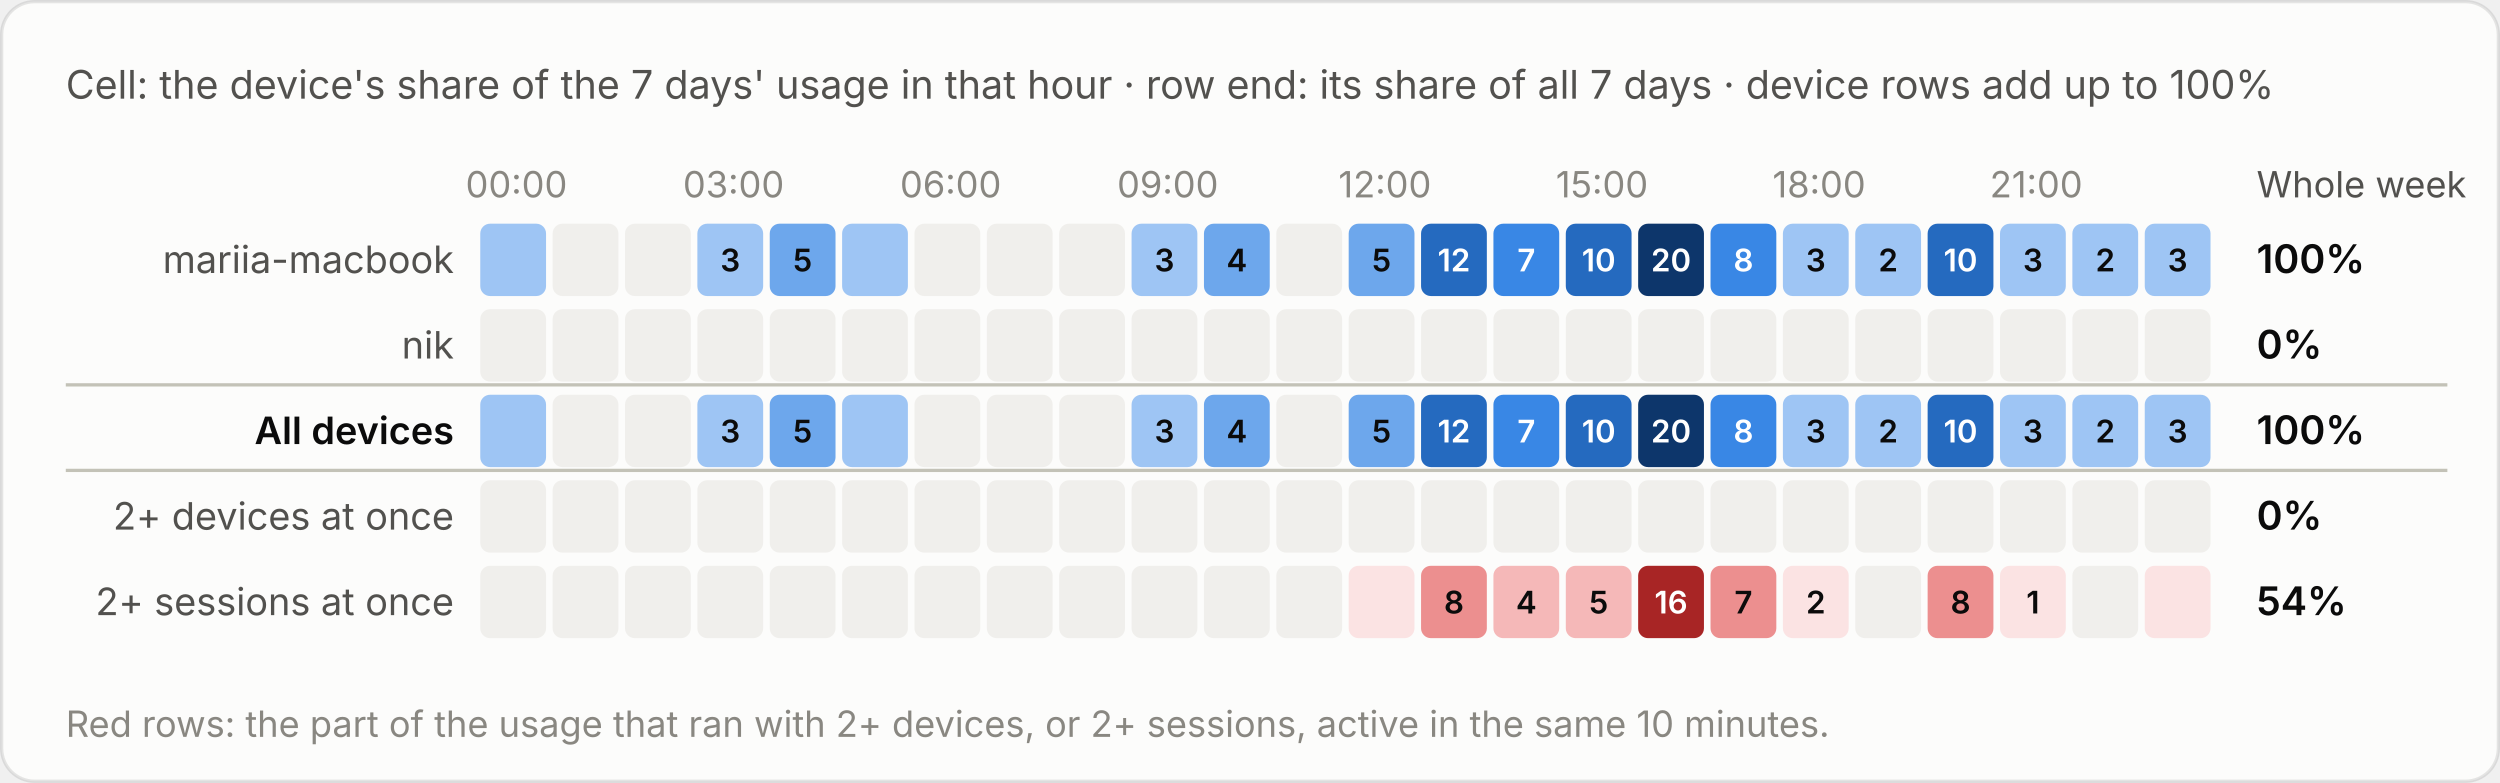
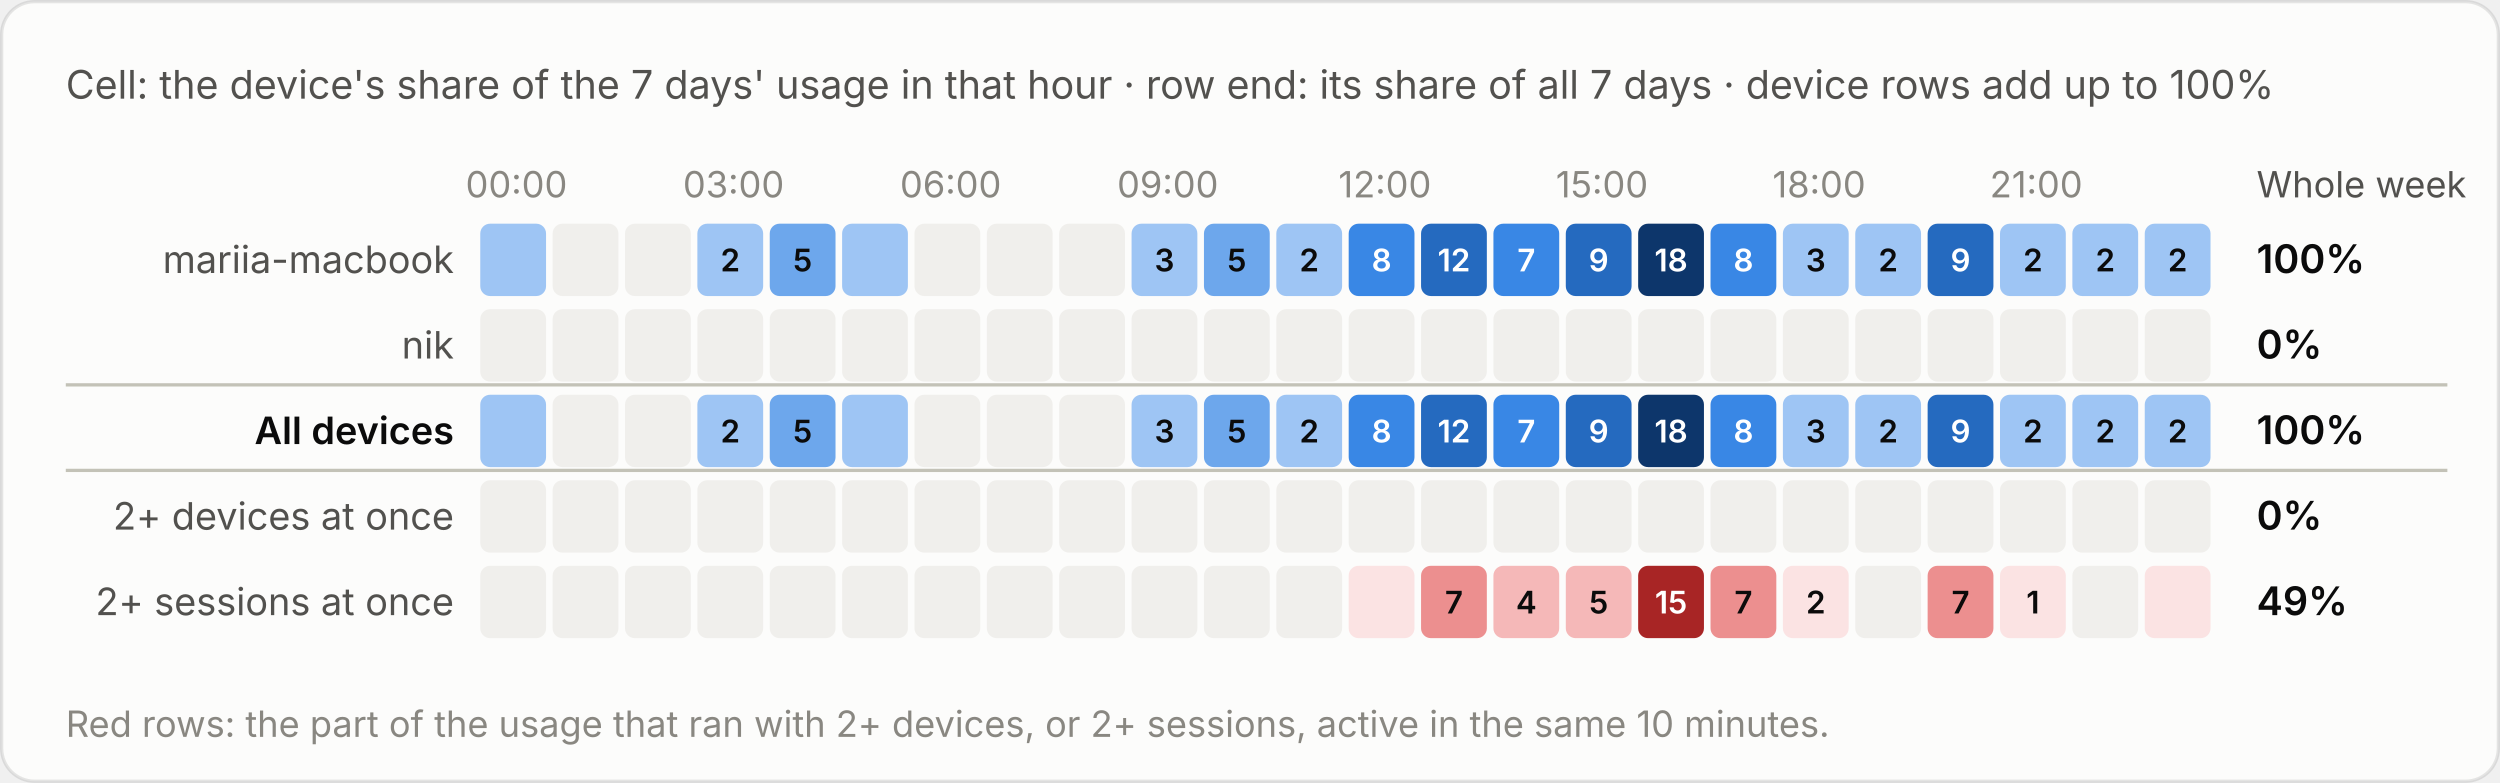
<svg xmlns="http://www.w3.org/2000/svg" viewBox="0 0 760 238" width="760" height="238" role="img" aria-label="Cell: the device's share of the 7 days' usage in that hour · row end: its share of all 7 days · device rows add up to 100%">
  <style>text{font-family:system-ui,-apple-system,"Segoe UI",sans-serif;font-variant-numeric:tabular-nums}.bg{fill:#fcfcfb;stroke:rgba(11,11,11,.10)}.tp{fill:#0b0b0b}.ts{fill:#52514e}.tm{fill:#898781}.grid{stroke:#e1e0d9;stroke-width:1}.base{stroke:#c3c2b7;stroke-width:1}.so{fill:#b5b3ad}.lo{stroke:#b5b3ad}.qe{fill:#f0efec}.ring{stroke:#fcfcfb}.area{fill-opacity:.1}.s0{fill:#2a78d6}.l0{stroke:#2a78d6}.s1{fill:#eb6834}.l1{stroke:#eb6834}.s2{fill:#1baf7a}.l2{stroke:#1baf7a}.s3{fill:#eda100}.l3{stroke:#eda100}.s4{fill:#e87ba4}.l4{stroke:#e87ba4}.s5{fill:#008300}.l5{stroke:#008300}.s6{fill:#4a3aa7}.l6{stroke:#4a3aa7}.s7{fill:#e34948}.l7{stroke:#e34948}.q0{fill:#cde2fb}.q1{fill:#9ec5f4}.q2{fill:#6da7ec}.q3{fill:#3987e5}.q4{fill:#256abf}.q5{fill:#184f95}.q6{fill:#0d366b}.r0{fill:#f8d4d4}.r1{fill:#ec8f8f}.r2{fill:#c42f2f}.a0{fill:#fbe3e3}.a1{fill:#f5b8b8}.a2{fill:#ec8f8f}.a3{fill:#d65252}.a4{fill:#a82525}.tq0{fill:#0b0b0b}.tq1{fill:#0b0b0b}.tq2{fill:#0b0b0b}.tq3{fill:#ffffff}.tq4{fill:#ffffff}.tq5{fill:#ffffff}.tq6{fill:#ffffff}.tr0{fill:#0b0b0b}.tr1{fill:#0b0b0b}.tr2{fill:#ffffff}.ta0{fill:#0b0b0b}.ta1{fill:#0b0b0b}.ta2{fill:#0b0b0b}.ta3{fill:#ffffff}.ta4{fill:#ffffff}.tw{fill:#ffffff}@media (prefers-color-scheme:dark){.bg{fill:#1a1a19;stroke:rgba(255,255,255,.10)}.tp{fill:#fff}.ts{fill:#c3c2b7}.tm{fill:#898781}.grid{stroke:#2c2c2a}.base{stroke:#383835}.so{fill:#5c5b57}.lo{stroke:#5c5b57}.qe{fill:#262624}.ring{stroke:#1a1a19}.s0{fill:#3987e5}.l0{stroke:#3987e5}.s1{fill:#d95926}.l1{stroke:#d95926}.s2{fill:#199e70}.l2{stroke:#199e70}.s3{fill:#c98500}.l3{stroke:#c98500}.s4{fill:#d55181}.l4{stroke:#d55181}.s5{fill:#008300}.l5{stroke:#008300}.s6{fill:#9085e9}.l6{stroke:#9085e9}.s7{fill:#e66767}.l7{stroke:#e66767}.q0{fill:#16263a}.q1{fill:#123a66}.q2{fill:#184f95}.q3{fill:#256abf}.q4{fill:#3987e5}.q5{fill:#6da7ec}.q6{fill:#b7d3f6}.r0{fill:#4a2023}.r1{fill:#8c2c2f}.r2{fill:#e25555}.a0{fill:#3a1a1c}.a1{fill:#5e2427}.a2{fill:#8c2c2f}.a3{fill:#c43c3f}.a4{fill:#f07070}.tq0{fill:#ffffff}.tq1{fill:#ffffff}.tq2{fill:#ffffff}.tq3{fill:#ffffff}.tq4{fill:#ffffff}.tq5{fill:#0b0b0b}.tq6{fill:#0b0b0b}.tr0{fill:#ffffff}.tr1{fill:#ffffff}.tr2{fill:#ffffff}.ta0{fill:#ffffff}.ta1{fill:#ffffff}.ta2{fill:#ffffff}.ta3{fill:#ffffff}.ta4{fill:#0b0b0b}.tw{fill:#ffffff}}</style>
  <rect class="bg" x=".5" y=".5" width="759" height="237" rx="10" />
  <text class="ts" x="20" y="30" font-size="12">Cell: the device's share of the 7 days' usage in that hour · row end: its share of all 7 days · device rows add up to 100%</text>
  <g transform="translate(0,-20)">
    <text class="tm" x="157.0" y="80" font-size="11" text-anchor="middle">00:00</text>
    <text class="tm" x="223.0" y="80" font-size="11" text-anchor="middle">03:00</text>
    <text class="tm" x="289.0" y="80" font-size="11" text-anchor="middle">06:00</text>
    <text class="tm" x="355.0" y="80" font-size="11" text-anchor="middle">09:00</text>
    <text class="tm" x="421.0" y="80" font-size="11" text-anchor="middle">12:00</text>
    <text class="tm" x="487.0" y="80" font-size="11" text-anchor="middle">15:00</text>
    <text class="tm" x="553.0" y="80" font-size="11" text-anchor="middle">18:00</text>
    <text class="tm" x="619.0" y="80" font-size="11" text-anchor="middle">21:00</text>
    <text class="ts" x="686" y="80" font-size="11">Whole week</text>
    <text class="ts" x="138" y="103.0" font-size="11.5" text-anchor="end">mariia-macbook</text>
    <rect class="q1" x="146.0" y="88" width="20" height="22" rx="3" />
    <rect class="qe" x="168.0" y="88" width="20" height="22" rx="3" />
    <rect class="qe" x="190.0" y="88" width="20" height="22" rx="3" />
    <rect class="q1" x="212.0" y="88" width="20" height="22" rx="3" />
-     <text class="tq1" x="222.0" y="102.5" font-size="9.5" font-weight="600" text-anchor="middle">3</text>
+     <text class="tq1" x="222.0" y="102.5" font-size="9.5" font-weight="600" text-anchor="middle">2</text>
    <rect class="q2" x="234.0" y="88" width="20" height="22" rx="3" />
    <text class="tq2" x="244.0" y="102.5" font-size="9.5" font-weight="600" text-anchor="middle">5</text>
    <rect class="q1" x="256.0" y="88" width="20" height="22" rx="3" />
    <rect class="qe" x="278.0" y="88" width="20" height="22" rx="3" />
    <rect class="qe" x="300.0" y="88" width="20" height="22" rx="3" />
    <rect class="qe" x="322.0" y="88" width="20" height="22" rx="3" />
    <rect class="q1" x="344.0" y="88" width="20" height="22" rx="3" />
    <text class="tq1" x="354.0" y="102.5" font-size="9.5" font-weight="600" text-anchor="middle">3</text>
    <rect class="q2" x="366.0" y="88" width="20" height="22" rx="3" />
-     <text class="tq2" x="376.0" y="102.5" font-size="9.5" font-weight="600" text-anchor="middle">4</text>
-     <rect class="qe" x="388.0" y="88" width="20" height="22" rx="3" />
-     <rect class="q2" x="410.0" y="88" width="20" height="22" rx="3" />
-     <text class="tq2" x="420.0" y="102.5" font-size="9.5" font-weight="600" text-anchor="middle">5</text>
+     <text class="tq2" x="376.0" y="102.5" font-size="9.5" font-weight="600" text-anchor="middle">5</text>
+     <rect class="q1" x="388.0" y="88" width="20" height="22" rx="3" />
+     <text class="tq1" x="398.0" y="102.5" font-size="9.5" font-weight="600" text-anchor="middle">2</text>
+     <rect class="q3" x="410.0" y="88" width="20" height="22" rx="3" />
+     <text class="tq3" x="420.0" y="102.5" font-size="9.5" font-weight="600" text-anchor="middle">8</text>
    <rect class="q4" x="432.0" y="88" width="20" height="22" rx="3" />
    <text class="tq4" x="442.0" y="102.5" font-size="9.5" font-weight="600" text-anchor="middle">12</text>
    <rect class="q3" x="454.0" y="88" width="20" height="22" rx="3" />
    <text class="tq3" x="464.0" y="102.5" font-size="9.5" font-weight="600" text-anchor="middle">7</text>
    <rect class="q4" x="476.0" y="88" width="20" height="22" rx="3" />
-     <text class="tq4" x="486.0" y="102.5" font-size="9.5" font-weight="600" text-anchor="middle">10</text>
+     <text class="tq4" x="486.0" y="102.5" font-size="9.5" font-weight="600" text-anchor="middle">9</text>
    <rect class="q6" x="498.0" y="88" width="20" height="22" rx="3" />
-     <text class="tq6" x="508.0" y="102.5" font-size="9.5" font-weight="600" text-anchor="middle">20</text>
+     <text class="tq6" x="508.0" y="102.5" font-size="9.5" font-weight="600" text-anchor="middle">18</text>
    <rect class="q3" x="520.0" y="88" width="20" height="22" rx="3" />
    <text class="tq3" x="530.0" y="102.5" font-size="9.5" font-weight="600" text-anchor="middle">8</text>
    <rect class="q1" x="542.0" y="88" width="20" height="22" rx="3" />
    <text class="tq1" x="552.0" y="102.5" font-size="9.5" font-weight="600" text-anchor="middle">3</text>
    <rect class="q1" x="564.0" y="88" width="20" height="22" rx="3" />
    <text class="tq1" x="574.0" y="102.5" font-size="9.5" font-weight="600" text-anchor="middle">2</text>
    <rect class="q4" x="586.0" y="88" width="20" height="22" rx="3" />
-     <text class="tq4" x="596.0" y="102.5" font-size="9.5" font-weight="600" text-anchor="middle">10</text>
+     <text class="tq4" x="596.0" y="102.5" font-size="9.5" font-weight="600" text-anchor="middle">9</text>
    <rect class="q1" x="608.0" y="88" width="20" height="22" rx="3" />
-     <text class="tq1" x="618.0" y="102.5" font-size="9.5" font-weight="600" text-anchor="middle">3</text>
+     <text class="tq1" x="618.0" y="102.5" font-size="9.5" font-weight="600" text-anchor="middle">2</text>
    <rect class="q1" x="630.0" y="88" width="20" height="22" rx="3" />
    <text class="tq1" x="640.0" y="102.5" font-size="9.5" font-weight="600" text-anchor="middle">2</text>
    <rect class="q1" x="652.0" y="88" width="20" height="22" rx="3" />
-     <text class="tq1" x="662.0" y="102.5" font-size="9.5" font-weight="600" text-anchor="middle">3</text>
+     <text class="tq1" x="662.0" y="102.5" font-size="9.5" font-weight="600" text-anchor="middle">2</text>
    <text class="tp" x="686" y="103.0" font-size="12" font-weight="600">100%</text>
    <text class="ts" x="138" y="129.0" font-size="11.5" text-anchor="end">nik</text>
    <rect class="qe" x="146.0" y="114" width="20" height="22" rx="3" />
    <rect class="qe" x="168.0" y="114" width="20" height="22" rx="3" />
    <rect class="qe" x="190.0" y="114" width="20" height="22" rx="3" />
    <rect class="qe" x="212.0" y="114" width="20" height="22" rx="3" />
    <rect class="qe" x="234.0" y="114" width="20" height="22" rx="3" />
    <rect class="qe" x="256.0" y="114" width="20" height="22" rx="3" />
    <rect class="qe" x="278.0" y="114" width="20" height="22" rx="3" />
    <rect class="qe" x="300.0" y="114" width="20" height="22" rx="3" />
    <rect class="qe" x="322.0" y="114" width="20" height="22" rx="3" />
    <rect class="qe" x="344.0" y="114" width="20" height="22" rx="3" />
    <rect class="qe" x="366.0" y="114" width="20" height="22" rx="3" />
    <rect class="qe" x="388.0" y="114" width="20" height="22" rx="3" />
    <rect class="qe" x="410.0" y="114" width="20" height="22" rx="3" />
    <rect class="qe" x="432.0" y="114" width="20" height="22" rx="3" />
    <rect class="qe" x="454.0" y="114" width="20" height="22" rx="3" />
    <rect class="qe" x="476.0" y="114" width="20" height="22" rx="3" />
    <rect class="qe" x="498.0" y="114" width="20" height="22" rx="3" />
    <rect class="qe" x="520.0" y="114" width="20" height="22" rx="3" />
    <rect class="qe" x="542.0" y="114" width="20" height="22" rx="3" />
    <rect class="qe" x="564.0" y="114" width="20" height="22" rx="3" />
    <rect class="qe" x="586.0" y="114" width="20" height="22" rx="3" />
    <rect class="qe" x="608.0" y="114" width="20" height="22" rx="3" />
    <rect class="qe" x="630.0" y="114" width="20" height="22" rx="3" />
    <rect class="qe" x="652.0" y="114" width="20" height="22" rx="3" />
    <text class="tp" x="686" y="129.0" font-size="12" font-weight="600">0%</text>
    <line class="base" x1="20" x2="744" y1="137" y2="137" />
    <text class="tp" x="138" y="155.0" font-size="11.5" text-anchor="end" font-weight="600">All devices</text>
    <rect class="q1" x="146.0" y="140" width="20" height="22" rx="3" />
    <rect class="qe" x="168.0" y="140" width="20" height="22" rx="3" />
    <rect class="qe" x="190.0" y="140" width="20" height="22" rx="3" />
    <rect class="q1" x="212.0" y="140" width="20" height="22" rx="3" />
-     <text class="tq1" x="222.0" y="154.5" font-size="9.5" font-weight="600" text-anchor="middle">3</text>
+     <text class="tq1" x="222.0" y="154.5" font-size="9.5" font-weight="600" text-anchor="middle">2</text>
    <rect class="q2" x="234.0" y="140" width="20" height="22" rx="3" />
    <text class="tq2" x="244.0" y="154.5" font-size="9.5" font-weight="600" text-anchor="middle">5</text>
    <rect class="q1" x="256.0" y="140" width="20" height="22" rx="3" />
    <rect class="qe" x="278.0" y="140" width="20" height="22" rx="3" />
    <rect class="qe" x="300.0" y="140" width="20" height="22" rx="3" />
    <rect class="qe" x="322.0" y="140" width="20" height="22" rx="3" />
    <rect class="q1" x="344.0" y="140" width="20" height="22" rx="3" />
    <text class="tq1" x="354.0" y="154.5" font-size="9.5" font-weight="600" text-anchor="middle">3</text>
    <rect class="q2" x="366.0" y="140" width="20" height="22" rx="3" />
-     <text class="tq2" x="376.0" y="154.5" font-size="9.5" font-weight="600" text-anchor="middle">4</text>
-     <rect class="qe" x="388.0" y="140" width="20" height="22" rx="3" />
-     <rect class="q2" x="410.0" y="140" width="20" height="22" rx="3" />
-     <text class="tq2" x="420.0" y="154.5" font-size="9.5" font-weight="600" text-anchor="middle">5</text>
+     <text class="tq2" x="376.0" y="154.5" font-size="9.5" font-weight="600" text-anchor="middle">5</text>
+     <rect class="q1" x="388.0" y="140" width="20" height="22" rx="3" />
+     <text class="tq1" x="398.0" y="154.5" font-size="9.5" font-weight="600" text-anchor="middle">2</text>
+     <rect class="q3" x="410.0" y="140" width="20" height="22" rx="3" />
+     <text class="tq3" x="420.0" y="154.5" font-size="9.5" font-weight="600" text-anchor="middle">8</text>
    <rect class="q4" x="432.0" y="140" width="20" height="22" rx="3" />
    <text class="tq4" x="442.0" y="154.5" font-size="9.5" font-weight="600" text-anchor="middle">12</text>
    <rect class="q3" x="454.0" y="140" width="20" height="22" rx="3" />
    <text class="tq3" x="464.0" y="154.5" font-size="9.5" font-weight="600" text-anchor="middle">7</text>
    <rect class="q4" x="476.0" y="140" width="20" height="22" rx="3" />
-     <text class="tq4" x="486.0" y="154.5" font-size="9.5" font-weight="600" text-anchor="middle">10</text>
+     <text class="tq4" x="486.0" y="154.5" font-size="9.5" font-weight="600" text-anchor="middle">9</text>
    <rect class="q6" x="498.0" y="140" width="20" height="22" rx="3" />
-     <text class="tq6" x="508.0" y="154.5" font-size="9.5" font-weight="600" text-anchor="middle">20</text>
+     <text class="tq6" x="508.0" y="154.5" font-size="9.5" font-weight="600" text-anchor="middle">18</text>
    <rect class="q3" x="520.0" y="140" width="20" height="22" rx="3" />
    <text class="tq3" x="530.0" y="154.5" font-size="9.5" font-weight="600" text-anchor="middle">8</text>
    <rect class="q1" x="542.0" y="140" width="20" height="22" rx="3" />
    <text class="tq1" x="552.0" y="154.5" font-size="9.5" font-weight="600" text-anchor="middle">3</text>
    <rect class="q1" x="564.0" y="140" width="20" height="22" rx="3" />
    <text class="tq1" x="574.0" y="154.5" font-size="9.5" font-weight="600" text-anchor="middle">2</text>
    <rect class="q4" x="586.0" y="140" width="20" height="22" rx="3" />
-     <text class="tq4" x="596.0" y="154.5" font-size="9.5" font-weight="600" text-anchor="middle">10</text>
+     <text class="tq4" x="596.0" y="154.5" font-size="9.5" font-weight="600" text-anchor="middle">9</text>
    <rect class="q1" x="608.0" y="140" width="20" height="22" rx="3" />
-     <text class="tq1" x="618.0" y="154.5" font-size="9.5" font-weight="600" text-anchor="middle">3</text>
+     <text class="tq1" x="618.0" y="154.5" font-size="9.5" font-weight="600" text-anchor="middle">2</text>
    <rect class="q1" x="630.0" y="140" width="20" height="22" rx="3" />
    <text class="tq1" x="640.0" y="154.5" font-size="9.5" font-weight="600" text-anchor="middle">2</text>
    <rect class="q1" x="652.0" y="140" width="20" height="22" rx="3" />
-     <text class="tq1" x="662.0" y="154.5" font-size="9.5" font-weight="600" text-anchor="middle">3</text>
+     <text class="tq1" x="662.0" y="154.5" font-size="9.5" font-weight="600" text-anchor="middle">2</text>
    <text class="tp" x="686" y="155.0" font-size="12" font-weight="600">100%</text>
    <line class="base" x1="20" x2="744" y1="163" y2="163" />
    <text class="ts" x="138" y="181.0" font-size="11.5" text-anchor="end">2+ devices at once</text>
    <rect class="qe" x="146.0" y="166" width="20" height="22" rx="3" />
    <rect class="qe" x="168.0" y="166" width="20" height="22" rx="3" />
    <rect class="qe" x="190.0" y="166" width="20" height="22" rx="3" />
    <rect class="qe" x="212.0" y="166" width="20" height="22" rx="3" />
    <rect class="qe" x="234.0" y="166" width="20" height="22" rx="3" />
    <rect class="qe" x="256.0" y="166" width="20" height="22" rx="3" />
    <rect class="qe" x="278.0" y="166" width="20" height="22" rx="3" />
    <rect class="qe" x="300.0" y="166" width="20" height="22" rx="3" />
    <rect class="qe" x="322.0" y="166" width="20" height="22" rx="3" />
    <rect class="qe" x="344.0" y="166" width="20" height="22" rx="3" />
    <rect class="qe" x="366.0" y="166" width="20" height="22" rx="3" />
    <rect class="qe" x="388.0" y="166" width="20" height="22" rx="3" />
    <rect class="qe" x="410.0" y="166" width="20" height="22" rx="3" />
    <rect class="qe" x="432.0" y="166" width="20" height="22" rx="3" />
    <rect class="qe" x="454.0" y="166" width="20" height="22" rx="3" />
    <rect class="qe" x="476.0" y="166" width="20" height="22" rx="3" />
    <rect class="qe" x="498.0" y="166" width="20" height="22" rx="3" />
    <rect class="qe" x="520.0" y="166" width="20" height="22" rx="3" />
    <rect class="qe" x="542.0" y="166" width="20" height="22" rx="3" />
    <rect class="qe" x="564.0" y="166" width="20" height="22" rx="3" />
    <rect class="qe" x="586.0" y="166" width="20" height="22" rx="3" />
    <rect class="qe" x="608.0" y="166" width="20" height="22" rx="3" />
    <rect class="qe" x="630.0" y="166" width="20" height="22" rx="3" />
    <rect class="qe" x="652.0" y="166" width="20" height="22" rx="3" />
    <text class="tp" x="686" y="181.0" font-size="12" font-weight="600">0%</text>
    <text class="ts" x="138" y="207.0" font-size="11.5" text-anchor="end">2+ sessions at once</text>
    <rect class="qe" x="146.0" y="192" width="20" height="22" rx="3" />
    <rect class="qe" x="168.0" y="192" width="20" height="22" rx="3" />
    <rect class="qe" x="190.0" y="192" width="20" height="22" rx="3" />
    <rect class="qe" x="212.0" y="192" width="20" height="22" rx="3" />
    <rect class="qe" x="234.0" y="192" width="20" height="22" rx="3" />
    <rect class="qe" x="256.0" y="192" width="20" height="22" rx="3" />
    <rect class="qe" x="278.0" y="192" width="20" height="22" rx="3" />
    <rect class="qe" x="300.0" y="192" width="20" height="22" rx="3" />
    <rect class="qe" x="322.0" y="192" width="20" height="22" rx="3" />
    <rect class="qe" x="344.0" y="192" width="20" height="22" rx="3" />
    <rect class="qe" x="366.0" y="192" width="20" height="22" rx="3" />
    <rect class="qe" x="388.0" y="192" width="20" height="22" rx="3" />
    <rect class="a0" x="410.0" y="192" width="20" height="22" rx="3" />
    <rect class="a2" x="432.0" y="192" width="20" height="22" rx="3" />
-     <text class="ta2" x="442.0" y="206.5" font-size="9.5" font-weight="600" text-anchor="middle">8</text>
+     <text class="ta2" x="442.0" y="206.5" font-size="9.5" font-weight="600" text-anchor="middle">7</text>
    <rect class="a1" x="454.0" y="192" width="20" height="22" rx="3" />
    <text class="ta1" x="464.0" y="206.5" font-size="9.5" font-weight="600" text-anchor="middle">4</text>
    <rect class="a1" x="476.0" y="192" width="20" height="22" rx="3" />
    <text class="ta1" x="486.0" y="206.5" font-size="9.5" font-weight="600" text-anchor="middle">5</text>
    <rect class="a4" x="498.0" y="192" width="20" height="22" rx="3" />
-     <text class="ta4" x="508.0" y="206.5" font-size="9.5" font-weight="600" text-anchor="middle">16</text>
+     <text class="ta4" x="508.0" y="206.5" font-size="9.5" font-weight="600" text-anchor="middle">15</text>
    <rect class="a2" x="520.0" y="192" width="20" height="22" rx="3" />
    <text class="ta2" x="530.0" y="206.5" font-size="9.5" font-weight="600" text-anchor="middle">7</text>
    <rect class="a0" x="542.0" y="192" width="20" height="22" rx="3" />
    <text class="ta0" x="552.0" y="206.5" font-size="9.5" font-weight="600" text-anchor="middle">2</text>
    <rect class="qe" x="564.0" y="192" width="20" height="22" rx="3" />
    <rect class="a2" x="586.0" y="192" width="20" height="22" rx="3" />
-     <text class="ta2" x="596.0" y="206.5" font-size="9.5" font-weight="600" text-anchor="middle">8</text>
+     <text class="ta2" x="596.0" y="206.5" font-size="9.5" font-weight="600" text-anchor="middle">7</text>
    <rect class="a0" x="608.0" y="192" width="20" height="22" rx="3" />
    <text class="ta0" x="618.0" y="206.5" font-size="9.5" font-weight="600" text-anchor="middle">1</text>
    <rect class="qe" x="630.0" y="192" width="20" height="22" rx="3" />
    <rect class="a0" x="652.0" y="192" width="20" height="22" rx="3" />
-     <text class="tp" x="686" y="207.0" font-size="12" font-weight="600">54%</text>
+     <text class="tp" x="686" y="207.0" font-size="12" font-weight="600">49%</text>
    <text class="tm" x="20" y="244" font-size="11">Red rows: the part of the usage that ran with 2+ devices, or 2+ sessions, active in the same 10 minutes.</text>
  </g>
</svg>
